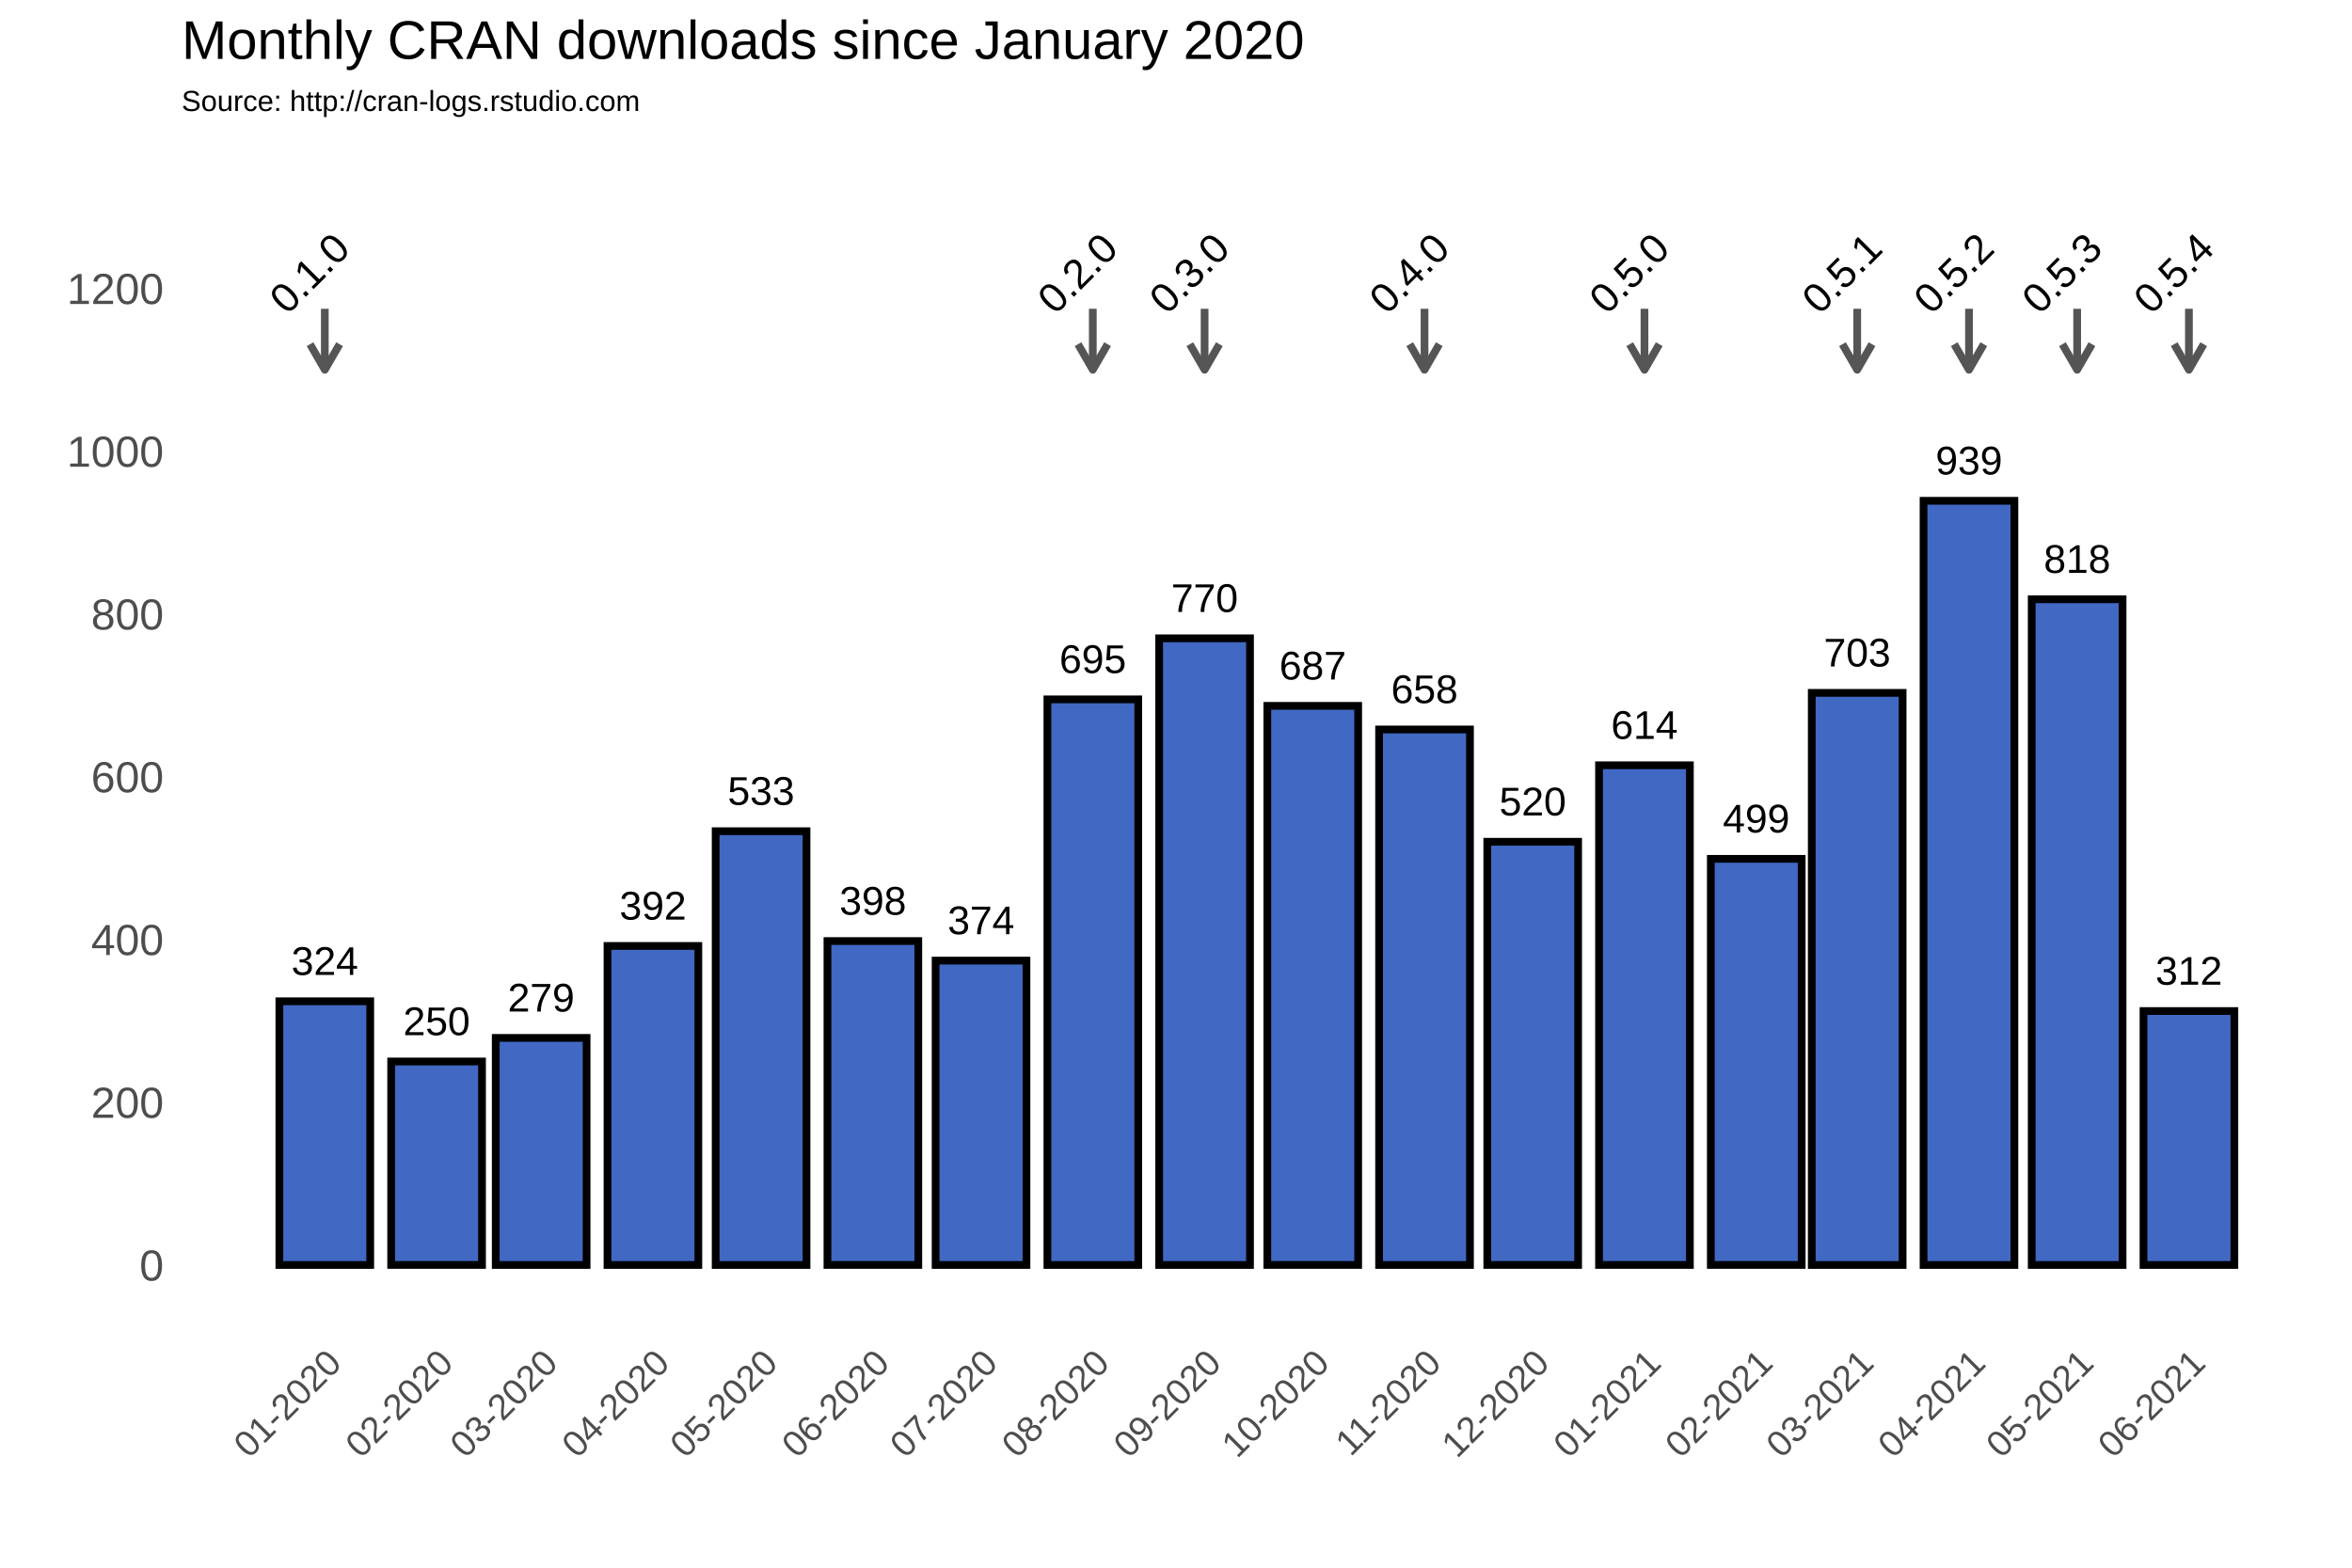
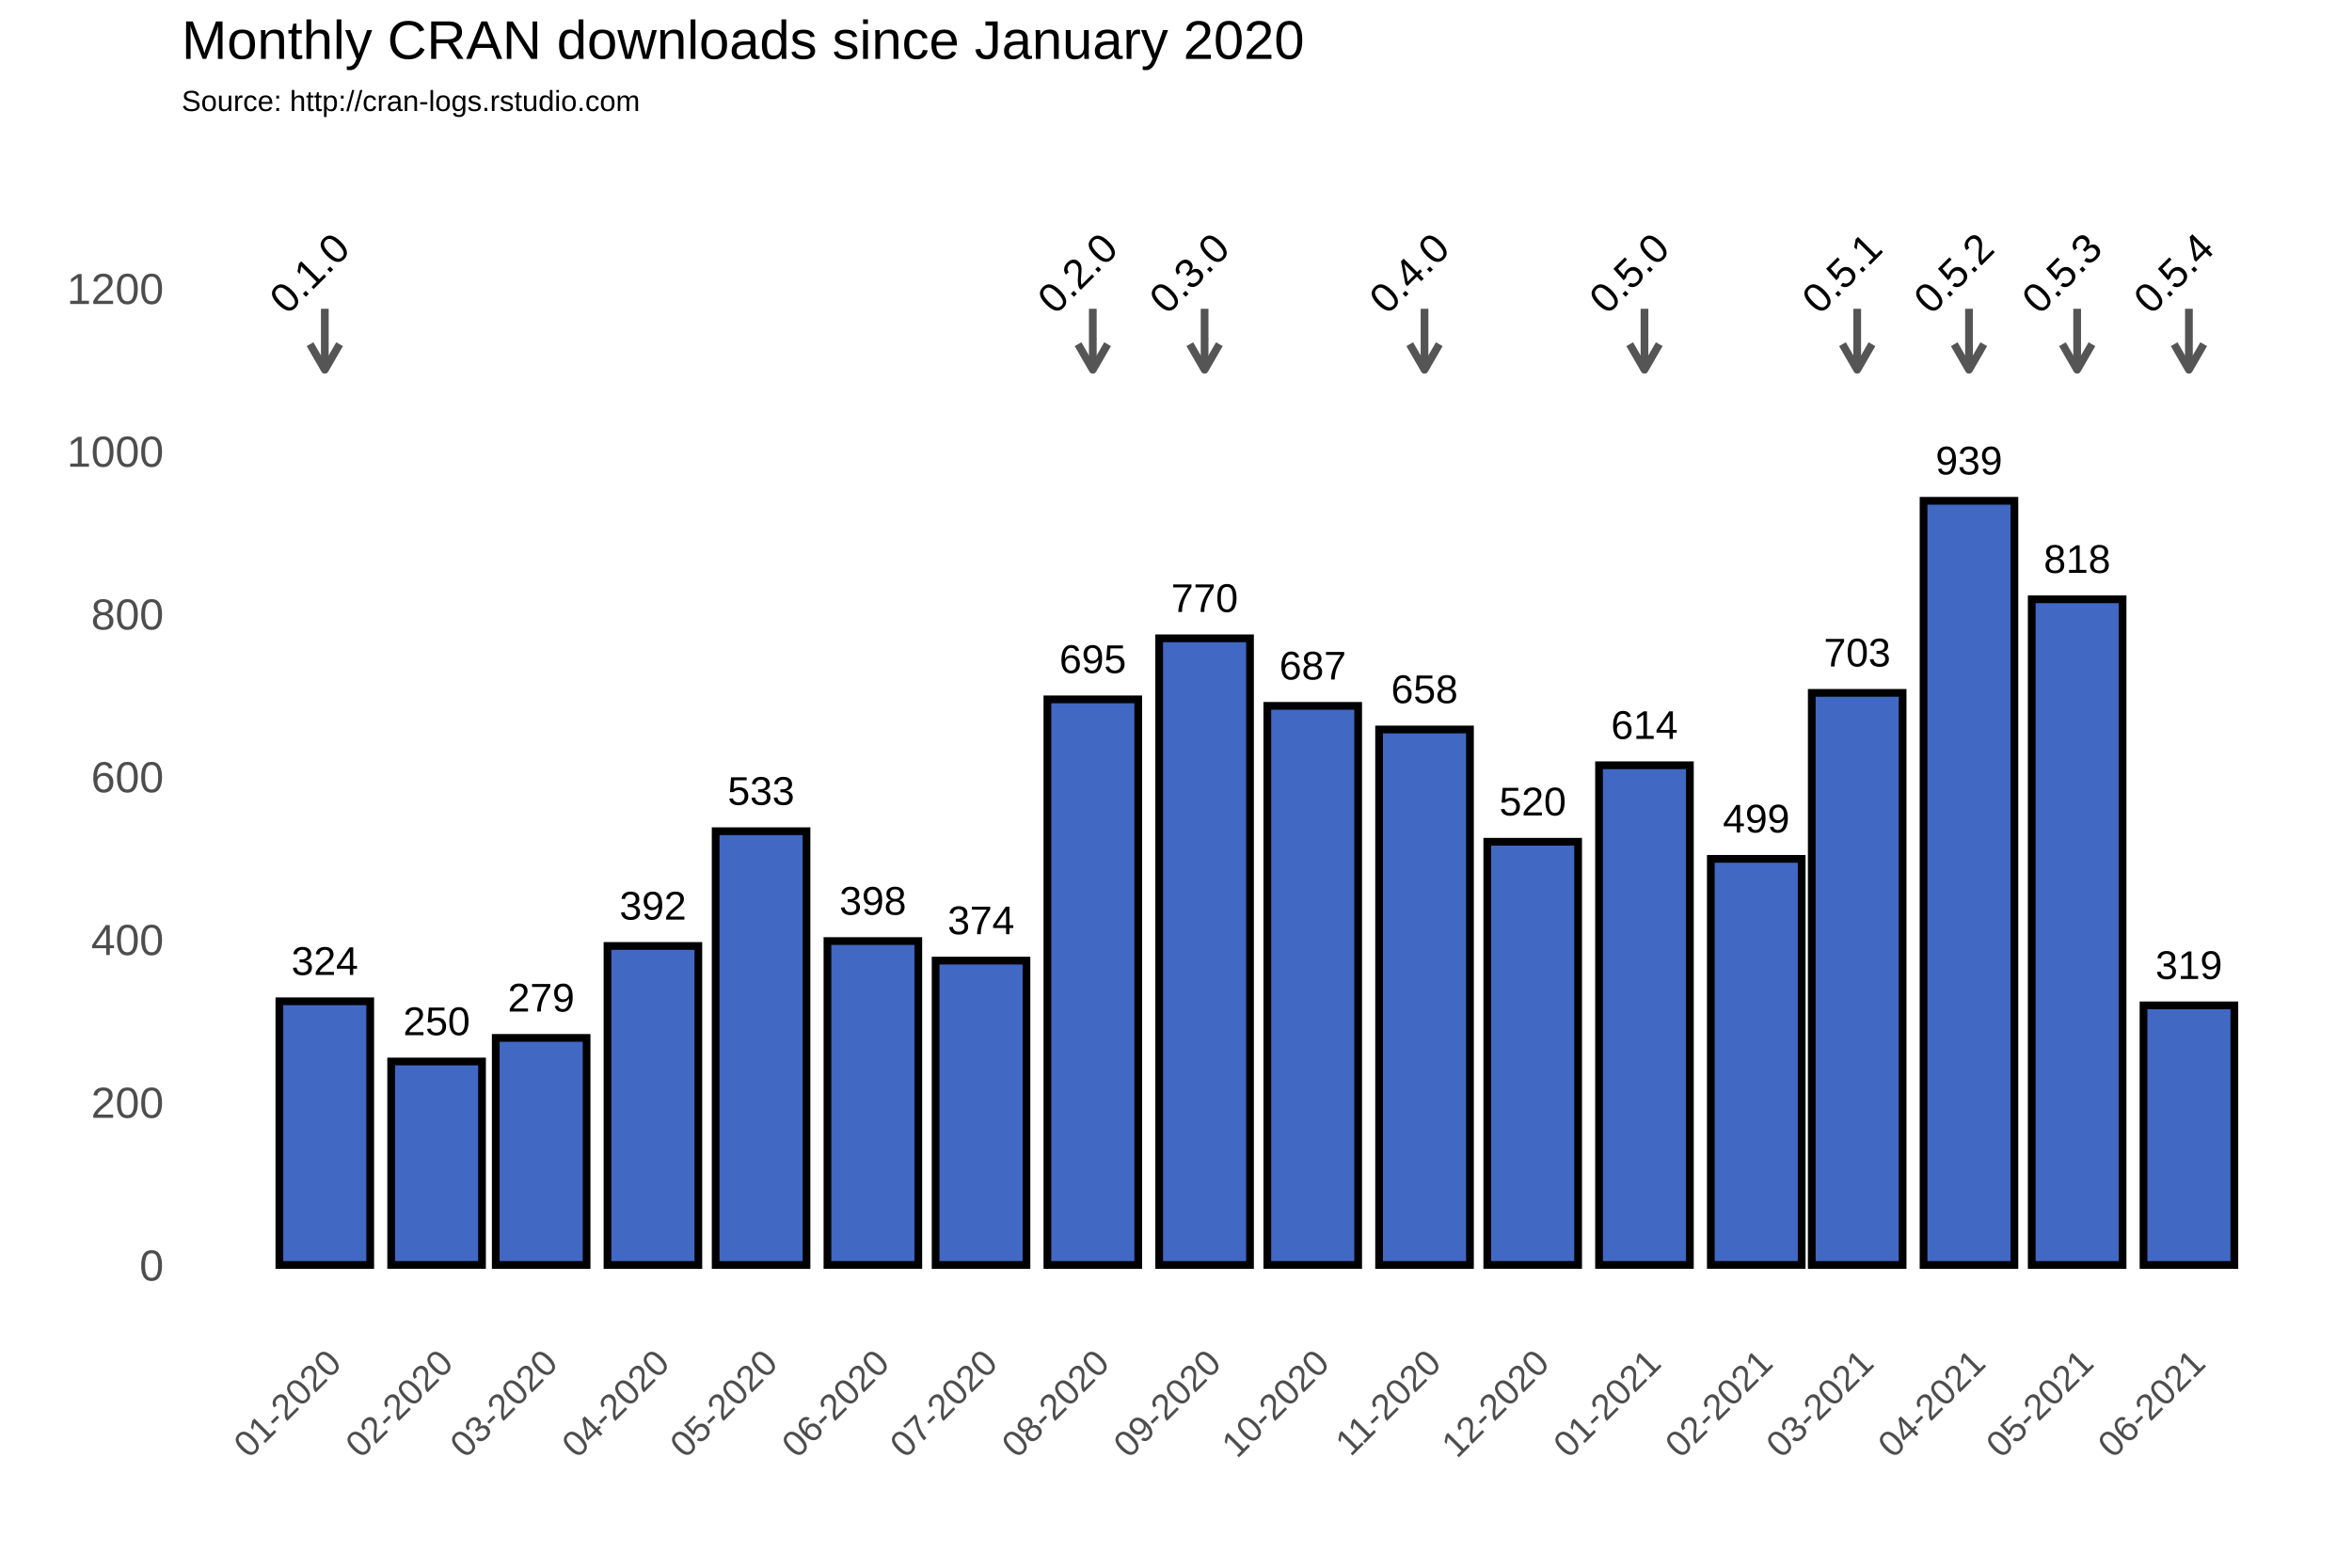
<svg xmlns="http://www.w3.org/2000/svg" class="svglite" width="648.00pt" height="432.00pt" viewBox="0 0 648.00 432.00">
  <defs>
    <style type="text/css">
    .svglite line, .svglite polyline, .svglite polygon, .svglite path, .svglite rect, .svglite circle {
      fill: none;
      stroke: #000000;
      stroke-linecap: round;
      stroke-linejoin: round;
      stroke-miterlimit: 10.00;
    }
  </style>
  </defs>
  <rect width="100%" height="100%" style="stroke: none; fill: #FFFFFF;" />
  <defs>
    <clipPath id="cpMC4wMHw2NDguMDB8MC4wMHw0MzIuMDA=">
      <rect x="0.00" y="0.00" width="648.00" height="432.00" />
    </clipPath>
  </defs>
  <g clip-path="url(#cpMC4wMHw2NDguMDB8MC4wMHw0MzIuMDA=)">
    <rect x="0.00" y="0.00" width="648.00" height="432.00" style="stroke-width: 1.07; stroke: #FFFFFF; fill: #FFFFFF;" />
  </g>
  <defs>
    <clipPath id="cpNTAuMDR8NjQyLjUyfDM3Ljc2fDM2My4zOA==">
      <rect x="50.04" y="37.76" width="592.48" height="325.62" />
    </clipPath>
  </defs>
  <g clip-path="url(#cpNTAuMDR8NjQyLjUyfDM3Ljc2fDM2My4zOA==)">
    <rect x="50.04" y="37.76" width="592.48" height="325.62" style="stroke-width: 1.07; stroke: none;" />
    <polyline points="50.04,326.15 642.52,326.15 " style="stroke-width: 0.53; stroke: #FFFFFF; stroke-linecap: butt;" />
    <polyline points="50.04,281.30 642.52,281.30 " style="stroke-width: 0.53; stroke: #FFFFFF; stroke-linecap: butt;" />
    <polyline points="50.04,236.45 642.52,236.45 " style="stroke-width: 0.53; stroke: #FFFFFF; stroke-linecap: butt;" />
    <polyline points="50.04,191.60 642.52,191.60 " style="stroke-width: 0.53; stroke: #FFFFFF; stroke-linecap: butt;" />
    <polyline points="50.04,146.75 642.52,146.75 " style="stroke-width: 0.53; stroke: #FFFFFF; stroke-linecap: butt;" />
    <polyline points="50.04,101.90 642.52,101.90 " style="stroke-width: 0.53; stroke: #FFFFFF; stroke-linecap: butt;" />
    <polyline points="50.04,57.04 642.52,57.04 " style="stroke-width: 0.53; stroke: #FFFFFF; stroke-linecap: butt;" />
    <polyline points="58.70,363.38 58.70,37.76 " style="stroke-width: 0.53; stroke: #FFFFFF; stroke-linecap: butt;" />
    <polyline points="74.09,363.38 74.09,37.76 " style="stroke-width: 0.53; stroke: #FFFFFF; stroke-linecap: butt;" />
    <polyline points="104.89,363.38 104.89,37.76 " style="stroke-width: 0.53; stroke: #FFFFFF; stroke-linecap: butt;" />
    <polyline points="134.69,363.38 134.69,37.76 " style="stroke-width: 0.53; stroke: #FFFFFF; stroke-linecap: butt;" />
    <polyline points="164.49,363.38 164.49,37.76 " style="stroke-width: 0.53; stroke: #FFFFFF; stroke-linecap: butt;" />
    <polyline points="194.79,363.38 194.79,37.76 " style="stroke-width: 0.53; stroke: #FFFFFF; stroke-linecap: butt;" />
    <polyline points="225.09,363.38 225.09,37.76 " style="stroke-width: 0.53; stroke: #FFFFFF; stroke-linecap: butt;" />
    <polyline points="255.39,363.38 255.39,37.76 " style="stroke-width: 0.53; stroke: #FFFFFF; stroke-linecap: butt;" />
    <polyline points="285.69,363.38 285.69,37.76 " style="stroke-width: 0.53; stroke: #FFFFFF; stroke-linecap: butt;" />
    <polyline points="316.48,363.38 316.48,37.76 " style="stroke-width: 0.53; stroke: #FFFFFF; stroke-linecap: butt;" />
    <polyline points="346.78,363.38 346.78,37.76 " style="stroke-width: 0.53; stroke: #FFFFFF; stroke-linecap: butt;" />
    <polyline points="377.08,363.38 377.08,37.76 " style="stroke-width: 0.53; stroke: #FFFFFF; stroke-linecap: butt;" />
    <polyline points="407.38,363.38 407.38,37.76 " style="stroke-width: 0.53; stroke: #FFFFFF; stroke-linecap: butt;" />
    <polyline points="437.67,363.38 437.67,37.76 " style="stroke-width: 0.53; stroke: #FFFFFF; stroke-linecap: butt;" />
    <polyline points="468.47,363.38 468.47,37.76 " style="stroke-width: 0.53; stroke: #FFFFFF; stroke-linecap: butt;" />
    <polyline points="497.77,363.38 497.77,37.76 " style="stroke-width: 0.53; stroke: #FFFFFF; stroke-linecap: butt;" />
    <polyline points="527.08,363.38 527.08,37.76 " style="stroke-width: 0.53; stroke: #FFFFFF; stroke-linecap: butt;" />
    <polyline points="557.38,363.38 557.38,37.76 " style="stroke-width: 0.53; stroke: #FFFFFF; stroke-linecap: butt;" />
    <polyline points="587.68,363.38 587.68,37.76 " style="stroke-width: 0.53; stroke: #FFFFFF; stroke-linecap: butt;" />
    <polyline points="618.47,363.38 618.47,37.76 " style="stroke-width: 0.53; stroke: #FFFFFF; stroke-linecap: butt;" />
    <polyline points="633.87,363.38 633.87,37.76 " style="stroke-width: 0.53; stroke: #FFFFFF; stroke-linecap: butt;" />
    <polyline points="50.04,348.58 642.52,348.58 " style="stroke-width: 1.07; stroke: #FFFFFF; stroke-linecap: butt;" />
    <polyline points="50.04,303.73 642.52,303.73 " style="stroke-width: 1.07; stroke: #FFFFFF; stroke-linecap: butt;" />
    <polyline points="50.04,258.88 642.52,258.88 " style="stroke-width: 1.07; stroke: #FFFFFF; stroke-linecap: butt;" />
    <polyline points="50.04,214.02 642.52,214.02 " style="stroke-width: 1.07; stroke: #FFFFFF; stroke-linecap: butt;" />
    <polyline points="50.04,169.17 642.52,169.17 " style="stroke-width: 1.07; stroke: #FFFFFF; stroke-linecap: butt;" />
    <polyline points="50.04,124.32 642.52,124.32 " style="stroke-width: 1.07; stroke: #FFFFFF; stroke-linecap: butt;" />
    <polyline points="50.04,79.47 642.52,79.47 " style="stroke-width: 1.07; stroke: #FFFFFF; stroke-linecap: butt;" />
    <polyline points="89.49,363.38 89.49,37.76 " style="stroke-width: 1.07; stroke: #FFFFFF; stroke-linecap: butt;" />
    <polyline points="120.29,363.38 120.29,37.76 " style="stroke-width: 1.07; stroke: #FFFFFF; stroke-linecap: butt;" />
    <polyline points="149.09,363.38 149.09,37.76 " style="stroke-width: 1.07; stroke: #FFFFFF; stroke-linecap: butt;" />
    <polyline points="179.89,363.38 179.89,37.76 " style="stroke-width: 1.07; stroke: #FFFFFF; stroke-linecap: butt;" />
    <polyline points="209.69,363.38 209.69,37.76 " style="stroke-width: 1.07; stroke: #FFFFFF; stroke-linecap: butt;" />
    <polyline points="240.49,363.38 240.49,37.76 " style="stroke-width: 1.07; stroke: #FFFFFF; stroke-linecap: butt;" />
    <polyline points="270.29,363.38 270.29,37.76 " style="stroke-width: 1.07; stroke: #FFFFFF; stroke-linecap: butt;" />
    <polyline points="301.08,363.38 301.08,37.76 " style="stroke-width: 1.07; stroke: #FFFFFF; stroke-linecap: butt;" />
    <polyline points="331.88,363.38 331.88,37.76 " style="stroke-width: 1.07; stroke: #FFFFFF; stroke-linecap: butt;" />
    <polyline points="361.68,363.38 361.68,37.76 " style="stroke-width: 1.07; stroke: #FFFFFF; stroke-linecap: butt;" />
    <polyline points="392.47,363.38 392.47,37.76 " style="stroke-width: 1.07; stroke: #FFFFFF; stroke-linecap: butt;" />
    <polyline points="422.28,363.38 422.28,37.76 " style="stroke-width: 1.07; stroke: #FFFFFF; stroke-linecap: butt;" />
    <polyline points="453.07,363.38 453.07,37.76 " style="stroke-width: 1.07; stroke: #FFFFFF; stroke-linecap: butt;" />
    <polyline points="483.87,363.38 483.87,37.76 " style="stroke-width: 1.07; stroke: #FFFFFF; stroke-linecap: butt;" />
    <polyline points="511.68,363.38 511.68,37.76 " style="stroke-width: 1.07; stroke: #FFFFFF; stroke-linecap: butt;" />
    <polyline points="542.48,363.38 542.48,37.76 " style="stroke-width: 1.07; stroke: #FFFFFF; stroke-linecap: butt;" />
    <polyline points="572.28,363.38 572.28,37.76 " style="stroke-width: 1.07; stroke: #FFFFFF; stroke-linecap: butt;" />
    <polyline points="603.07,363.38 603.07,37.76 " style="stroke-width: 1.07; stroke: #FFFFFF; stroke-linecap: butt;" />
    <rect x="76.97" y="275.92" width="25.03" height="72.66" style="stroke-width: 2.13; stroke-linecap: square; stroke-linejoin: miter; fill: #4168C3;" />
    <rect x="107.77" y="292.51" width="25.03" height="56.06" style="stroke-width: 2.13; stroke-linecap: square; stroke-linejoin: miter; fill: #4168C3;" />
    <rect x="136.58" y="286.01" width="25.03" height="62.57" style="stroke-width: 2.13; stroke-linecap: square; stroke-linejoin: miter; fill: #4168C3;" />
    <rect x="167.37" y="260.67" width="25.03" height="87.91" style="stroke-width: 2.13; stroke-linecap: square; stroke-linejoin: miter; fill: #4168C3;" />
    <rect x="197.17" y="229.05" width="25.03" height="119.53" style="stroke-width: 2.13; stroke-linecap: square; stroke-linejoin: miter; fill: #4168C3;" />
    <rect x="227.97" y="259.32" width="25.03" height="89.25" style="stroke-width: 2.13; stroke-linecap: square; stroke-linejoin: miter; fill: #4168C3;" />
    <rect x="257.77" y="264.71" width="25.03" height="83.87" style="stroke-width: 2.13; stroke-linecap: square; stroke-linejoin: miter; fill: #4168C3;" />
    <rect x="288.57" y="192.72" width="25.03" height="155.86" style="stroke-width: 2.13; stroke-linecap: square; stroke-linejoin: miter; fill: #4168C3;" />
    <rect x="319.36" y="175.90" width="25.03" height="172.68" style="stroke-width: 2.13; stroke-linecap: square; stroke-linejoin: miter; fill: #4168C3;" />
    <rect x="349.16" y="194.51" width="25.03" height="154.06" style="stroke-width: 2.13; stroke-linecap: square; stroke-linejoin: miter; fill: #4168C3;" />
    <rect x="379.96" y="201.02" width="25.03" height="147.56" style="stroke-width: 2.13; stroke-linecap: square; stroke-linejoin: miter; fill: #4168C3;" />
    <rect x="409.76" y="231.96" width="25.03" height="116.61" style="stroke-width: 2.13; stroke-linecap: square; stroke-linejoin: miter; fill: #4168C3;" />
    <rect x="440.55" y="210.88" width="25.03" height="137.69" style="stroke-width: 2.13; stroke-linecap: square; stroke-linejoin: miter; fill: #4168C3;" />
    <rect x="471.35" y="236.67" width="25.03" height="111.90" style="stroke-width: 2.13; stroke-linecap: square; stroke-linejoin: miter; fill: #4168C3;" />
    <rect x="499.16" y="190.93" width="25.03" height="157.65" style="stroke-width: 2.13; stroke-linecap: square; stroke-linejoin: miter; fill: #4168C3;" />
    <rect x="529.96" y="138.00" width="25.03" height="210.58" style="stroke-width: 2.13; stroke-linecap: square; stroke-linejoin: miter; fill: #4168C3;" />
    <rect x="559.76" y="165.14" width="25.03" height="183.44" style="stroke-width: 2.13; stroke-linecap: square; stroke-linejoin: miter; fill: #4168C3;" />
-     <rect x="590.56" y="278.61" width="25.03" height="69.97" style="stroke-width: 2.13; stroke-linecap: square; stroke-linejoin: miter; fill: #4168C3;" />
+     <rect x="590.56" y="277.04" width="25.03" height="71.54" style="stroke-width: 2.13; stroke-linecap: square; stroke-linejoin: miter; fill: #4168C3;" />
    <text x="89.49" y="268.66" text-anchor="middle" style="font-size: 11.04px; font-family: Arial;" textLength="18.40px" lengthAdjust="spacingAndGlyphs">324</text>
    <text x="120.29" y="285.25" text-anchor="middle" style="font-size: 11.04px; font-family: Arial;" textLength="18.40px" lengthAdjust="spacingAndGlyphs">250</text>
    <text x="149.09" y="278.75" text-anchor="middle" style="font-size: 11.04px; font-family: Arial;" textLength="18.40px" lengthAdjust="spacingAndGlyphs">279</text>
    <text x="179.89" y="253.41" text-anchor="middle" style="font-size: 11.04px; font-family: Arial;" textLength="18.40px" lengthAdjust="spacingAndGlyphs">392</text>
    <text x="209.69" y="221.79" text-anchor="middle" style="font-size: 11.04px; font-family: Arial;" textLength="18.40px" lengthAdjust="spacingAndGlyphs">533</text>
    <text x="240.49" y="252.06" text-anchor="middle" style="font-size: 11.04px; font-family: Arial;" textLength="18.40px" lengthAdjust="spacingAndGlyphs">398</text>
    <text x="270.29" y="257.44" text-anchor="middle" style="font-size: 11.04px; font-family: Arial;" textLength="18.40px" lengthAdjust="spacingAndGlyphs">374</text>
    <text x="301.08" y="185.46" text-anchor="middle" style="font-size: 11.04px; font-family: Arial;" textLength="18.40px" lengthAdjust="spacingAndGlyphs">695</text>
    <text x="331.88" y="168.64" text-anchor="middle" style="font-size: 11.04px; font-family: Arial;" textLength="18.40px" lengthAdjust="spacingAndGlyphs">770</text>
    <text x="361.68" y="187.25" text-anchor="middle" style="font-size: 11.04px; font-family: Arial;" textLength="18.40px" lengthAdjust="spacingAndGlyphs">687</text>
    <text x="392.47" y="193.75" text-anchor="middle" style="font-size: 11.04px; font-family: Arial;" textLength="18.40px" lengthAdjust="spacingAndGlyphs">658</text>
    <text x="422.28" y="224.70" text-anchor="middle" style="font-size: 11.04px; font-family: Arial;" textLength="18.40px" lengthAdjust="spacingAndGlyphs">520</text>
    <text x="453.07" y="203.62" text-anchor="middle" style="font-size: 11.04px; font-family: Arial;" textLength="18.40px" lengthAdjust="spacingAndGlyphs">614</text>
    <text x="483.87" y="229.41" text-anchor="middle" style="font-size: 11.04px; font-family: Arial;" textLength="18.40px" lengthAdjust="spacingAndGlyphs">499</text>
    <text x="511.68" y="183.66" text-anchor="middle" style="font-size: 11.04px; font-family: Arial;" textLength="18.40px" lengthAdjust="spacingAndGlyphs">703</text>
    <text x="542.48" y="130.74" text-anchor="middle" style="font-size: 11.04px; font-family: Arial;" textLength="18.40px" lengthAdjust="spacingAndGlyphs">939</text>
    <text x="572.28" y="157.87" text-anchor="middle" style="font-size: 11.04px; font-family: Arial;" textLength="18.40px" lengthAdjust="spacingAndGlyphs">818</text>
-     <text x="603.07" y="271.35" text-anchor="middle" style="font-size: 11.04px; font-family: Arial;" textLength="18.40px" lengthAdjust="spacingAndGlyphs">312</text>
+     <text x="603.07" y="269.78" text-anchor="middle" style="font-size: 11.04px; font-family: Arial;" textLength="18.40px" lengthAdjust="spacingAndGlyphs">319</text>
    <line x1="89.49" y1="85.08" x2="89.49" y2="101.90" style="stroke-width: 2.13; stroke: #555555; stroke-linecap: butt;" />
    <polyline points="85.42,94.85 89.49,101.90 93.56,94.85 " style="stroke-width: 2.13; stroke: #555555; stroke-linecap: butt;" />
    <line x1="301.08" y1="85.08" x2="301.08" y2="101.90" style="stroke-width: 2.13; stroke: #555555; stroke-linecap: butt;" />
    <polyline points="297.01,94.85 301.08,101.90 305.15,94.85 " style="stroke-width: 2.13; stroke: #555555; stroke-linecap: butt;" />
    <line x1="331.88" y1="85.08" x2="331.88" y2="101.90" style="stroke-width: 2.13; stroke: #555555; stroke-linecap: butt;" />
    <polyline points="327.81,94.85 331.88,101.90 335.95,94.85 " style="stroke-width: 2.13; stroke: #555555; stroke-linecap: butt;" />
    <line x1="392.47" y1="85.08" x2="392.47" y2="101.90" style="stroke-width: 2.13; stroke: #555555; stroke-linecap: butt;" />
    <polyline points="388.40,94.85 392.47,101.90 396.54,94.85 " style="stroke-width: 2.13; stroke: #555555; stroke-linecap: butt;" />
    <line x1="453.07" y1="85.08" x2="453.07" y2="101.90" style="stroke-width: 2.13; stroke: #555555; stroke-linecap: butt;" />
    <polyline points="449.00,94.85 453.07,101.90 457.14,94.85 " style="stroke-width: 2.13; stroke: #555555; stroke-linecap: butt;" />
    <line x1="511.68" y1="85.08" x2="511.68" y2="101.90" style="stroke-width: 2.13; stroke: #555555; stroke-linecap: butt;" />
    <polyline points="507.61,94.85 511.68,101.90 515.75,94.85 " style="stroke-width: 2.13; stroke: #555555; stroke-linecap: butt;" />
    <line x1="542.48" y1="85.08" x2="542.48" y2="101.90" style="stroke-width: 2.13; stroke: #555555; stroke-linecap: butt;" />
    <polyline points="538.41,94.85 542.48,101.90 546.55,94.85 " style="stroke-width: 2.13; stroke: #555555; stroke-linecap: butt;" />
    <line x1="572.28" y1="85.08" x2="572.28" y2="101.90" style="stroke-width: 2.13; stroke: #555555; stroke-linecap: butt;" />
    <polyline points="568.21,94.85 572.28,101.90 576.35,94.85 " style="stroke-width: 2.13; stroke: #555555; stroke-linecap: butt;" />
    <line x1="603.07" y1="85.08" x2="603.07" y2="101.90" style="stroke-width: 2.13; stroke: #555555; stroke-linecap: butt;" />
    <polyline points="599.00,94.85 603.07,101.90 607.14,94.85 " style="stroke-width: 2.13; stroke: #555555; stroke-linecap: butt;" />
    <text transform="translate(88.05,78.03) rotate(-45)" text-anchor="middle" style="font-size: 11.38px; font-family: Arial;" textLength="25.31px" lengthAdjust="spacingAndGlyphs">0.1.0</text>
    <text transform="translate(299.64,78.03) rotate(-45)" text-anchor="middle" style="font-size: 11.38px; font-family: Arial;" textLength="25.31px" lengthAdjust="spacingAndGlyphs">0.2.0</text>
    <text transform="translate(330.44,78.03) rotate(-45)" text-anchor="middle" style="font-size: 11.38px; font-family: Arial;" textLength="25.31px" lengthAdjust="spacingAndGlyphs">0.3.0</text>
    <text transform="translate(391.04,78.03) rotate(-45)" text-anchor="middle" style="font-size: 11.38px; font-family: Arial;" textLength="25.31px" lengthAdjust="spacingAndGlyphs">0.4.0</text>
    <text transform="translate(451.63,78.03) rotate(-45)" text-anchor="middle" style="font-size: 11.38px; font-family: Arial;" textLength="25.31px" lengthAdjust="spacingAndGlyphs">0.5.0</text>
    <text transform="translate(510.24,78.03) rotate(-45)" text-anchor="middle" style="font-size: 11.38px; font-family: Arial;" textLength="25.31px" lengthAdjust="spacingAndGlyphs">0.5.1</text>
    <text transform="translate(541.04,78.03) rotate(-45)" text-anchor="middle" style="font-size: 11.38px; font-family: Arial;" textLength="25.31px" lengthAdjust="spacingAndGlyphs">0.5.2</text>
    <text transform="translate(570.84,78.03) rotate(-45)" text-anchor="middle" style="font-size: 11.38px; font-family: Arial;" textLength="25.31px" lengthAdjust="spacingAndGlyphs">0.5.3</text>
    <text transform="translate(601.63,78.03) rotate(-45)" text-anchor="middle" style="font-size: 11.38px; font-family: Arial;" textLength="25.31px" lengthAdjust="spacingAndGlyphs">0.5.4</text>
  </g>
  <g clip-path="url(#cpMC4wMHw2NDguMDB8MC4wMHw0MzIuMDA=)">
    <text x="45.11" y="352.88" text-anchor="end" style="font-size: 12.00px; fill: #4D4D4D; font-family: Arial;" textLength="6.67px" lengthAdjust="spacingAndGlyphs">0</text>
    <text x="45.11" y="308.03" text-anchor="end" style="font-size: 12.00px; fill: #4D4D4D; font-family: Arial;" textLength="20.02px" lengthAdjust="spacingAndGlyphs">200</text>
    <text x="45.11" y="263.17" text-anchor="end" style="font-size: 12.00px; fill: #4D4D4D; font-family: Arial;" textLength="20.02px" lengthAdjust="spacingAndGlyphs">400</text>
    <text x="45.11" y="218.32" text-anchor="end" style="font-size: 12.00px; fill: #4D4D4D; font-family: Arial;" textLength="20.02px" lengthAdjust="spacingAndGlyphs">600</text>
    <text x="45.11" y="173.47" text-anchor="end" style="font-size: 12.00px; fill: #4D4D4D; font-family: Arial;" textLength="20.02px" lengthAdjust="spacingAndGlyphs">800</text>
    <text x="45.11" y="128.62" text-anchor="end" style="font-size: 12.00px; fill: #4D4D4D; font-family: Arial;" textLength="26.70px" lengthAdjust="spacingAndGlyphs">1000</text>
    <text x="45.11" y="83.77" text-anchor="end" style="font-size: 12.00px; fill: #4D4D4D; font-family: Arial;" textLength="26.70px" lengthAdjust="spacingAndGlyphs">1200</text>
    <text transform="translate(94.56,376.17) rotate(-45)" text-anchor="end" style="font-size: 10.00px; fill: #4D4D4D; font-family: Arial;" textLength="36.73px" lengthAdjust="spacingAndGlyphs">01-2020</text>
    <text transform="translate(125.35,376.17) rotate(-45)" text-anchor="end" style="font-size: 10.00px; fill: #4D4D4D; font-family: Arial;" textLength="36.73px" lengthAdjust="spacingAndGlyphs">02-2020</text>
    <text transform="translate(154.16,376.17) rotate(-45)" text-anchor="end" style="font-size: 10.00px; fill: #4D4D4D; font-family: Arial;" textLength="36.73px" lengthAdjust="spacingAndGlyphs">03-2020</text>
    <text transform="translate(184.96,376.17) rotate(-45)" text-anchor="end" style="font-size: 10.00px; fill: #4D4D4D; font-family: Arial;" textLength="36.73px" lengthAdjust="spacingAndGlyphs">04-2020</text>
    <text transform="translate(214.76,376.17) rotate(-45)" text-anchor="end" style="font-size: 10.00px; fill: #4D4D4D; font-family: Arial;" textLength="36.73px" lengthAdjust="spacingAndGlyphs">05-2020</text>
    <text transform="translate(245.55,376.17) rotate(-45)" text-anchor="end" style="font-size: 10.00px; fill: #4D4D4D; font-family: Arial;" textLength="36.73px" lengthAdjust="spacingAndGlyphs">06-2020</text>
    <text transform="translate(275.35,376.17) rotate(-45)" text-anchor="end" style="font-size: 10.00px; fill: #4D4D4D; font-family: Arial;" textLength="36.73px" lengthAdjust="spacingAndGlyphs">07-2020</text>
    <text transform="translate(306.15,376.17) rotate(-45)" text-anchor="end" style="font-size: 10.00px; fill: #4D4D4D; font-family: Arial;" textLength="36.73px" lengthAdjust="spacingAndGlyphs">08-2020</text>
    <text transform="translate(336.94,376.17) rotate(-45)" text-anchor="end" style="font-size: 10.00px; fill: #4D4D4D; font-family: Arial;" textLength="36.73px" lengthAdjust="spacingAndGlyphs">09-2020</text>
    <text transform="translate(366.75,376.17) rotate(-45)" text-anchor="end" style="font-size: 10.00px; fill: #4D4D4D; font-family: Arial;" textLength="36.73px" lengthAdjust="spacingAndGlyphs">10-2020</text>
    <text transform="translate(397.54,376.17) rotate(-45)" text-anchor="end" style="font-size: 10.00px; fill: #4D4D4D; font-family: Arial;" textLength="35.99px" lengthAdjust="spacingAndGlyphs">11-2020</text>
    <text transform="translate(427.34,376.17) rotate(-45)" text-anchor="end" style="font-size: 10.00px; fill: #4D4D4D; font-family: Arial;" textLength="36.73px" lengthAdjust="spacingAndGlyphs">12-2020</text>
    <text transform="translate(458.14,376.17) rotate(-45)" text-anchor="end" style="font-size: 10.00px; fill: #4D4D4D; font-family: Arial;" textLength="36.73px" lengthAdjust="spacingAndGlyphs">01-2021</text>
    <text transform="translate(488.93,376.17) rotate(-45)" text-anchor="end" style="font-size: 10.00px; fill: #4D4D4D; font-family: Arial;" textLength="36.73px" lengthAdjust="spacingAndGlyphs">02-2021</text>
    <text transform="translate(516.75,376.17) rotate(-45)" text-anchor="end" style="font-size: 10.00px; fill: #4D4D4D; font-family: Arial;" textLength="36.73px" lengthAdjust="spacingAndGlyphs">03-2021</text>
    <text transform="translate(547.54,376.17) rotate(-45)" text-anchor="end" style="font-size: 10.00px; fill: #4D4D4D; font-family: Arial;" textLength="36.73px" lengthAdjust="spacingAndGlyphs">04-2021</text>
    <text transform="translate(577.34,376.17) rotate(-45)" text-anchor="end" style="font-size: 10.00px; fill: #4D4D4D; font-family: Arial;" textLength="36.73px" lengthAdjust="spacingAndGlyphs">05-2021</text>
    <text transform="translate(608.14,376.17) rotate(-45)" text-anchor="end" style="font-size: 10.00px; fill: #4D4D4D; font-family: Arial;" textLength="36.73px" lengthAdjust="spacingAndGlyphs">06-2021</text>
    <text x="50.04" y="30.59" style="font-size: 8.00px; font-family: Arial;" textLength="126.32px" lengthAdjust="spacingAndGlyphs">Source: http://cran-logs.rstudio.com</text>
    <text x="50.04" y="16.22" style="font-size: 15.00px; font-family: Arial;" textLength="309.25px" lengthAdjust="spacingAndGlyphs">Monthly CRAN downloads since January 2020</text>
  </g>
</svg>
